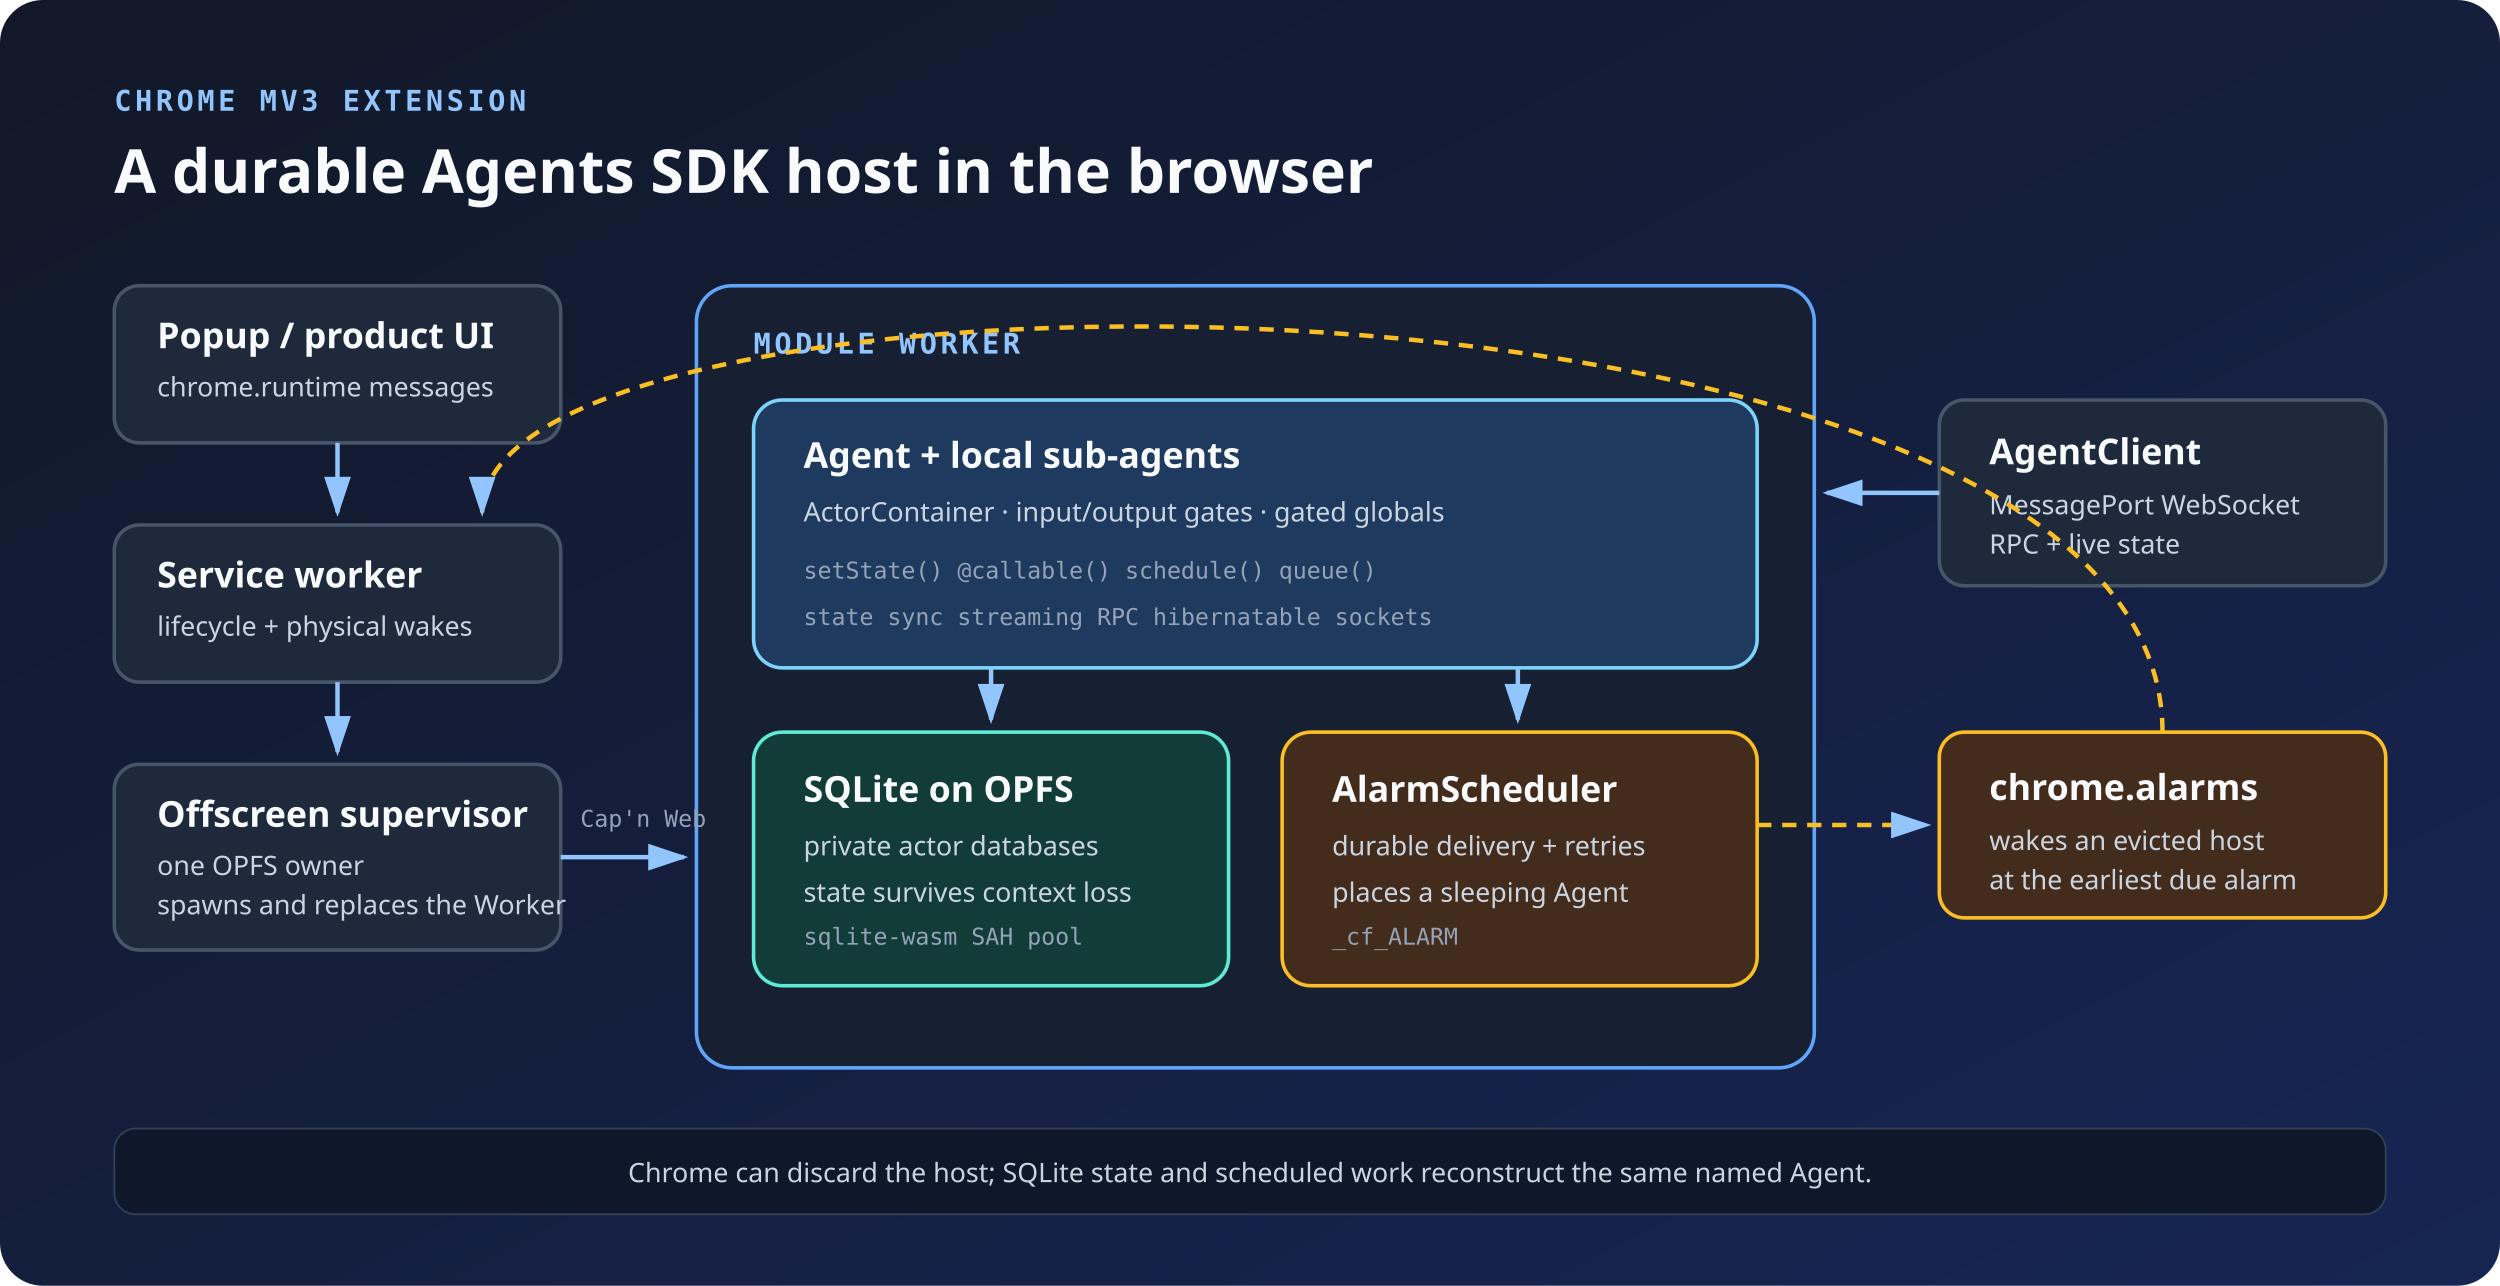
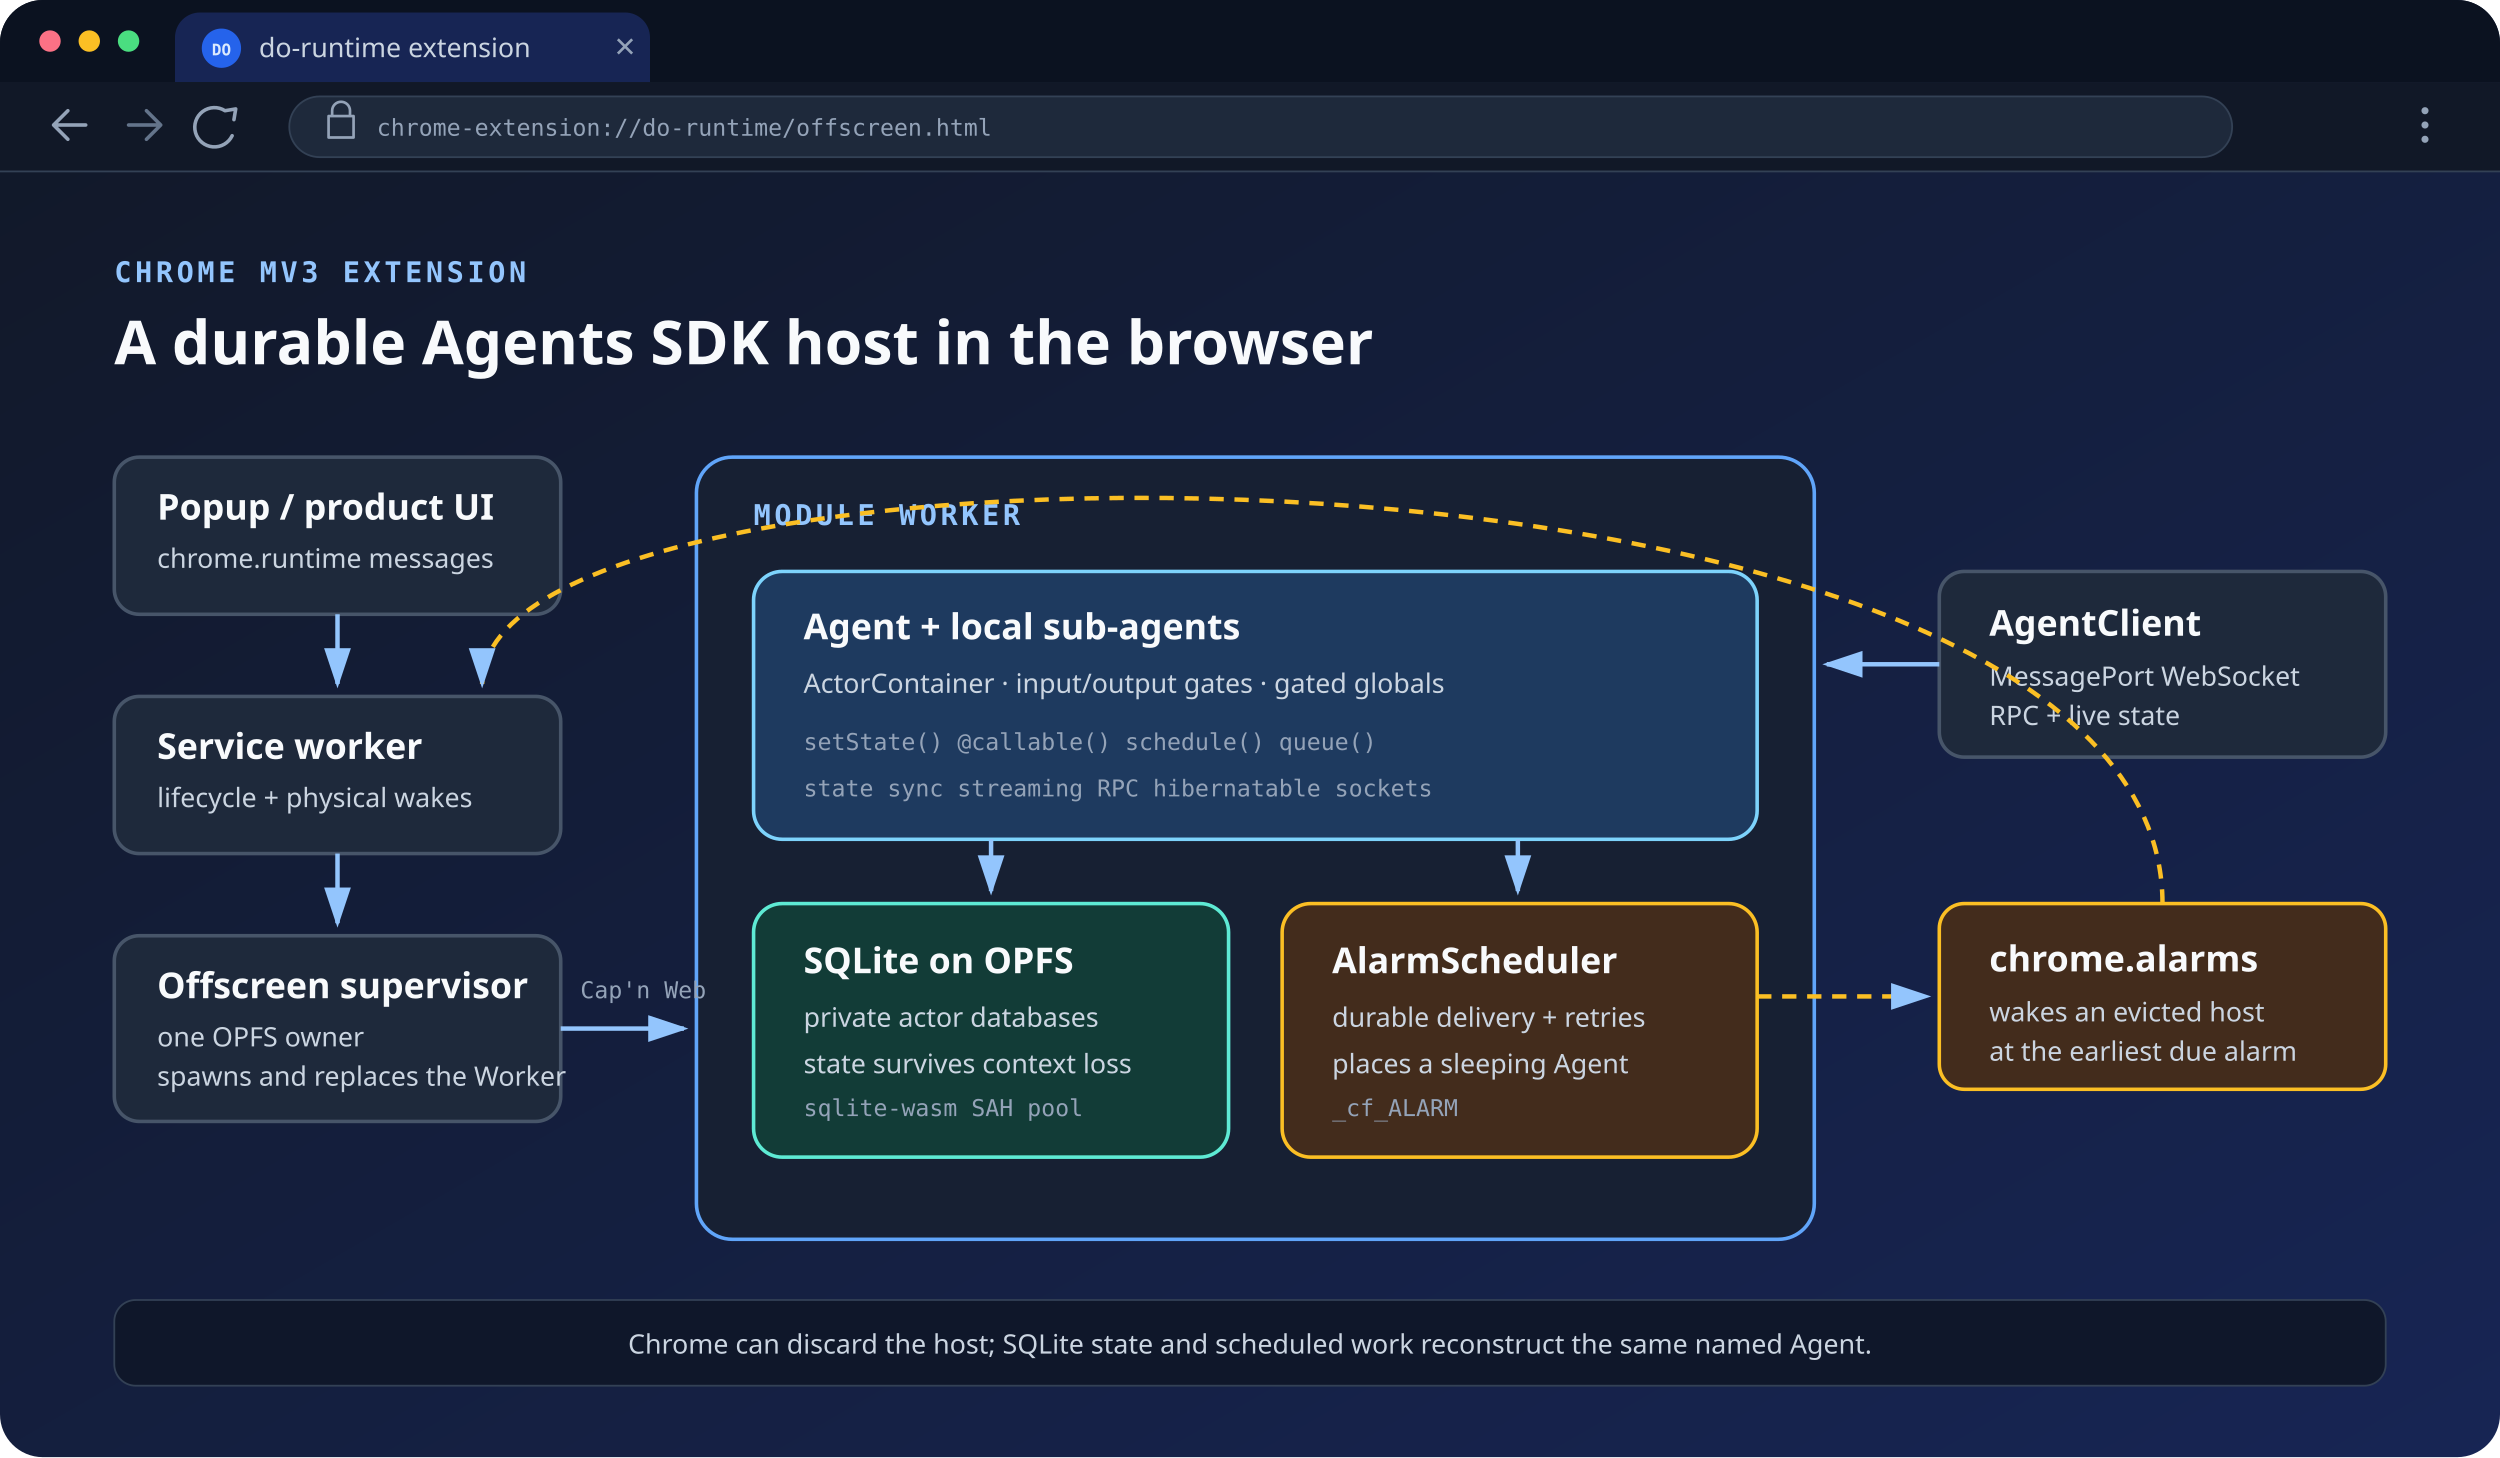
- <svg xmlns="http://www.w3.org/2000/svg" width="1400" height="720" viewBox="0 0 1400 720" role="img" aria-labelledby="title description">
+ <svg xmlns="http://www.w3.org/2000/svg" width="1400" height="816" viewBox="0 0 1400 816" role="img" aria-labelledby="title description">
  <defs>
    <linearGradient id="background" x1="0" y1="0" x2="1" y2="1">
      <stop offset="0" stop-color="#111827" />
      <stop offset="1" stop-color="#172554" />
    </linearGradient>
    <marker id="arrow" markerWidth="10" markerHeight="10" refX="8" refY="3" orient="auto" markerUnits="strokeWidth">
      <path d="M0,0 L0,6 L9,3 z" fill="#93c5fd" />
    </marker>
    <style>
      .eyebrow { fill: #93c5fd; font: 700 16px ui-monospace, SFMono-Regular, Menlo, monospace; letter-spacing: 2px; }
      .heading { fill: #f8fafc; font: 700 34px system-ui, sans-serif; }
      .label { fill: #f8fafc; font: 650 20px system-ui, sans-serif; }
      .small { fill: #cbd5e1; font: 15px system-ui, sans-serif; }
      .tiny { fill: #94a3b8; font: 13px ui-monospace, SFMono-Regular, Menlo, monospace; }
      .surface { fill: #1e293b; stroke: #475569; stroke-width: 2; }
      .runtime { fill: #172033; stroke: #60a5fa; stroke-width: 2; }
      .agent { fill: #1e3a5f; stroke: #7dd3fc; stroke-width: 2; }
      .storage { fill: #123c37; stroke: #5eead4; stroke-width: 2; }
      .alarm { fill: #432c1c; stroke: #fbbf24; stroke-width: 2; }
      .line { fill: none; stroke: #93c5fd; stroke-width: 2.5; marker-end: url(#arrow); }
      .wake { fill: none; stroke: #fbbf24; stroke-width: 2.5; stroke-dasharray: 8 6; marker-end: url(#arrow); }
    </style>
  </defs>
-   <rect width="1400" height="720" rx="24" fill="url(#background)" />
-   <text x="64" y="62" class="eyebrow">CHROME MV3 EXTENSION</text>
-   <text x="64" y="108" class="heading">A durable Agents SDK host in the browser</text>
-   <rect x="64" y="160" width="250" height="88" rx="14" class="surface" />
-   <text x="88" y="195" class="label">Popup / product UI</text>
-   <text x="88" y="222" class="small">chrome.runtime messages</text>
-   <rect x="64" y="294" width="250" height="88" rx="14" class="surface" />
-   <text x="88" y="329" class="label">Service worker</text>
-   <text x="88" y="356" class="small">lifecycle + physical wakes</text>
-   <rect x="64" y="428" width="250" height="104" rx="14" class="surface" />
-   <text x="88" y="463" class="label">Offscreen supervisor</text>
-   <text x="88" y="490" class="small">one OPFS owner</text>
-   <text x="88" y="512" class="small">spawns and replaces the Worker</text>
-   <path d="M189 248 L189 287" class="line" />
-   <path d="M189 382 L189 421" class="line" />
-   <rect x="390" y="160" width="626" height="438" rx="20" class="runtime" />
-   <text x="422" y="198" class="eyebrow">MODULE WORKER</text>
-   <rect x="422" y="224" width="562" height="150" rx="16" class="agent" />
-   <text x="450" y="262" class="label">Agent + local sub-agents</text>
-   <text x="450" y="292" class="small">ActorContainer · input/output gates · gated globals</text>
-   <text x="450" y="324" class="tiny">setState()   @callable()   schedule()   queue()</text>
-   <text x="450" y="350" class="tiny">state sync   streaming RPC   hibernatable sockets</text>
-   <rect x="422" y="410" width="266" height="142" rx="16" class="storage" />
-   <text x="450" y="449" class="label">SQLite on OPFS</text>
-   <text x="450" y="479" class="small">private actor databases</text>
-   <text x="450" y="505" class="small">state survives context loss</text>
-   <text x="450" y="529" class="tiny">sqlite-wasm SAH pool</text>
-   <rect x="718" y="410" width="266" height="142" rx="16" class="alarm" />
-   <text x="746" y="449" class="label">AlarmScheduler</text>
-   <text x="746" y="479" class="small">durable delivery + retries</text>
-   <text x="746" y="505" class="small">places a sleeping Agent</text>
-   <text x="746" y="529" class="tiny">_cf_ALARM</text>
-   <path d="M314 480 L383 480" class="line" />
-   <text x="325" y="463" class="tiny">Cap'n Web</text>
-   <path d="M555 374 L555 403" class="line" />
-   <path d="M850 374 L850 403" class="line" />
-   <rect x="1086" y="224" width="250" height="104" rx="14" class="surface" />
-   <text x="1114" y="260" class="label">AgentClient</text>
-   <text x="1114" y="288" class="small">MessagePort WebSocket</text>
-   <text x="1114" y="310" class="small">RPC + live state</text>
-   <path d="M1086 276 L1023 276" class="line" />
-   <rect x="1086" y="410" width="250" height="104" rx="14" class="alarm" />
-   <text x="1114" y="448" class="label">chrome.alarms</text>
-   <text x="1114" y="476" class="small">wakes an evicted host</text>
-   <text x="1114" y="498" class="small">at the earliest due alarm</text>
-   <path d="M984 462 L1079 462" class="wake" />
-   <path d="M1211 410 C1211 132 270 132 270 287" class="wake" />
-   <rect x="64" y="632" width="1272" height="48" rx="12" fill="#0f172a" stroke="#334155" />
-   <text x="700" y="662" text-anchor="middle" class="small">Chrome can discard the host; SQLite state and scheduled work reconstruct the same named Agent.</text>
+   <rect width="1400" height="816" rx="24" fill="url(#background)" />
+   <path d="M24 0 H1376 A24 24 0 0 1 1400 24 V46 H0 V24 A24 24 0 0 1 24 0Z" fill="#0b1220" />
+   <circle cx="28" cy="23" r="6" fill="#fb7185" />
+   <circle cx="50" cy="23" r="6" fill="#fbbf24" />
+   <circle cx="72" cy="23" r="6" fill="#4ade80" />
+   <path d="M112 7 H350 A14 14 0 0 1 364 21 V46 H98 V21 A14 14 0 0 1 112 7Z" fill="#172554" />
+   <circle cx="124" cy="27" r="11" fill="#2563eb" />
+   <text x="124" y="31" text-anchor="middle" fill="#dbeafe" font-family="ui-monospace, SFMono-Regular, Menlo, monospace" font-size="9" font-weight="700">DO</text>
+   <text x="145" y="32" class="small">do-runtime extension</text>
+   <path d="M346 22 L354 30 M354 22 L346 30" stroke="#94a3b8" stroke-width="1.5" />
+   <rect x="0" y="46" width="1400" height="50" fill="#111827" />
+   <path d="M30 70 H48 M30 70 L38 62 M30 70 L38 78" fill="none" stroke="#94a3b8" stroke-width="2" stroke-linecap="round" stroke-linejoin="round" />
+   <path d="M72 70 H90 M90 70 L82 62 M90 70 L82 78" fill="none" stroke="#64748b" stroke-width="2" stroke-linecap="round" stroke-linejoin="round" />
+   <path d="M126 62 A11 11 0 1 0 130 76 M126 62 L132 61 L131 67" fill="none" stroke="#94a3b8" stroke-width="2" stroke-linecap="round" stroke-linejoin="round" />
+   <rect x="162" y="54" width="1088" height="34" rx="17" fill="#1e293b" stroke="#334155" />
+   <path d="M186 65 V62 A5 5 0 0 1 196 62 V65 M184 65 H198 V77 H184Z" fill="none" stroke="#94a3b8" stroke-width="1.5" stroke-linejoin="round" />
+   <text x="211" y="76" class="tiny">chrome-extension://do-runtime/offscreen.html</text>
+   <circle cx="1358" cy="62" r="2" fill="#94a3b8" />
+   <circle cx="1358" cy="70" r="2" fill="#94a3b8" />
+   <circle cx="1358" cy="78" r="2" fill="#94a3b8" />
+   <path d="M0 96 H1400" stroke="#334155" />
+   <g transform="translate(0 96)">
+     <text x="64" y="62" class="eyebrow">CHROME MV3 EXTENSION</text>
+     <text x="64" y="108" class="heading">A durable Agents SDK host in the browser</text>
+     <rect x="64" y="160" width="250" height="88" rx="14" class="surface" />
+     <text x="88" y="195" class="label">Popup / product UI</text>
+     <text x="88" y="222" class="small">chrome.runtime messages</text>
+     <rect x="64" y="294" width="250" height="88" rx="14" class="surface" />
+     <text x="88" y="329" class="label">Service worker</text>
+     <text x="88" y="356" class="small">lifecycle + physical wakes</text>
+     <rect x="64" y="428" width="250" height="104" rx="14" class="surface" />
+     <text x="88" y="463" class="label">Offscreen supervisor</text>
+     <text x="88" y="490" class="small">one OPFS owner</text>
+     <text x="88" y="512" class="small">spawns and replaces the Worker</text>
+     <path d="M189 248 L189 287" class="line" />
+     <path d="M189 382 L189 421" class="line" />
+     <rect x="390" y="160" width="626" height="438" rx="20" class="runtime" />
+     <text x="422" y="198" class="eyebrow">MODULE WORKER</text>
+     <rect x="422" y="224" width="562" height="150" rx="16" class="agent" />
+     <text x="450" y="262" class="label">Agent + local sub-agents</text>
+     <text x="450" y="292" class="small">ActorContainer · input/output gates · gated globals</text>
+     <text x="450" y="324" class="tiny">setState()   @callable()   schedule()   queue()</text>
+     <text x="450" y="350" class="tiny">state sync   streaming RPC   hibernatable sockets</text>
+     <rect x="422" y="410" width="266" height="142" rx="16" class="storage" />
+     <text x="450" y="449" class="label">SQLite on OPFS</text>
+     <text x="450" y="479" class="small">private actor databases</text>
+     <text x="450" y="505" class="small">state survives context loss</text>
+     <text x="450" y="529" class="tiny">sqlite-wasm SAH pool</text>
+     <rect x="718" y="410" width="266" height="142" rx="16" class="alarm" />
+     <text x="746" y="449" class="label">AlarmScheduler</text>
+     <text x="746" y="479" class="small">durable delivery + retries</text>
+     <text x="746" y="505" class="small">places a sleeping Agent</text>
+     <text x="746" y="529" class="tiny">_cf_ALARM</text>
+     <path d="M314 480 L383 480" class="line" />
+     <text x="325" y="463" class="tiny">Cap'n Web</text>
+     <path d="M555 374 L555 403" class="line" />
+     <path d="M850 374 L850 403" class="line" />
+     <rect x="1086" y="224" width="250" height="104" rx="14" class="surface" />
+     <text x="1114" y="260" class="label">AgentClient</text>
+     <text x="1114" y="288" class="small">MessagePort WebSocket</text>
+     <text x="1114" y="310" class="small">RPC + live state</text>
+     <path d="M1086 276 L1023 276" class="line" />
+     <rect x="1086" y="410" width="250" height="104" rx="14" class="alarm" />
+     <text x="1114" y="448" class="label">chrome.alarms</text>
+     <text x="1114" y="476" class="small">wakes an evicted host</text>
+     <text x="1114" y="498" class="small">at the earliest due alarm</text>
+     <path d="M984 462 L1079 462" class="wake" />
+     <path d="M1211 410 C1211 132 270 132 270 287" class="wake" />
+     <rect x="64" y="632" width="1272" height="48" rx="12" fill="#0f172a" stroke="#334155" />
+     <text x="700" y="662" text-anchor="middle" class="small">Chrome can discard the host; SQLite state and scheduled work reconstruct the same named Agent.</text>
+   </g>
</svg>
